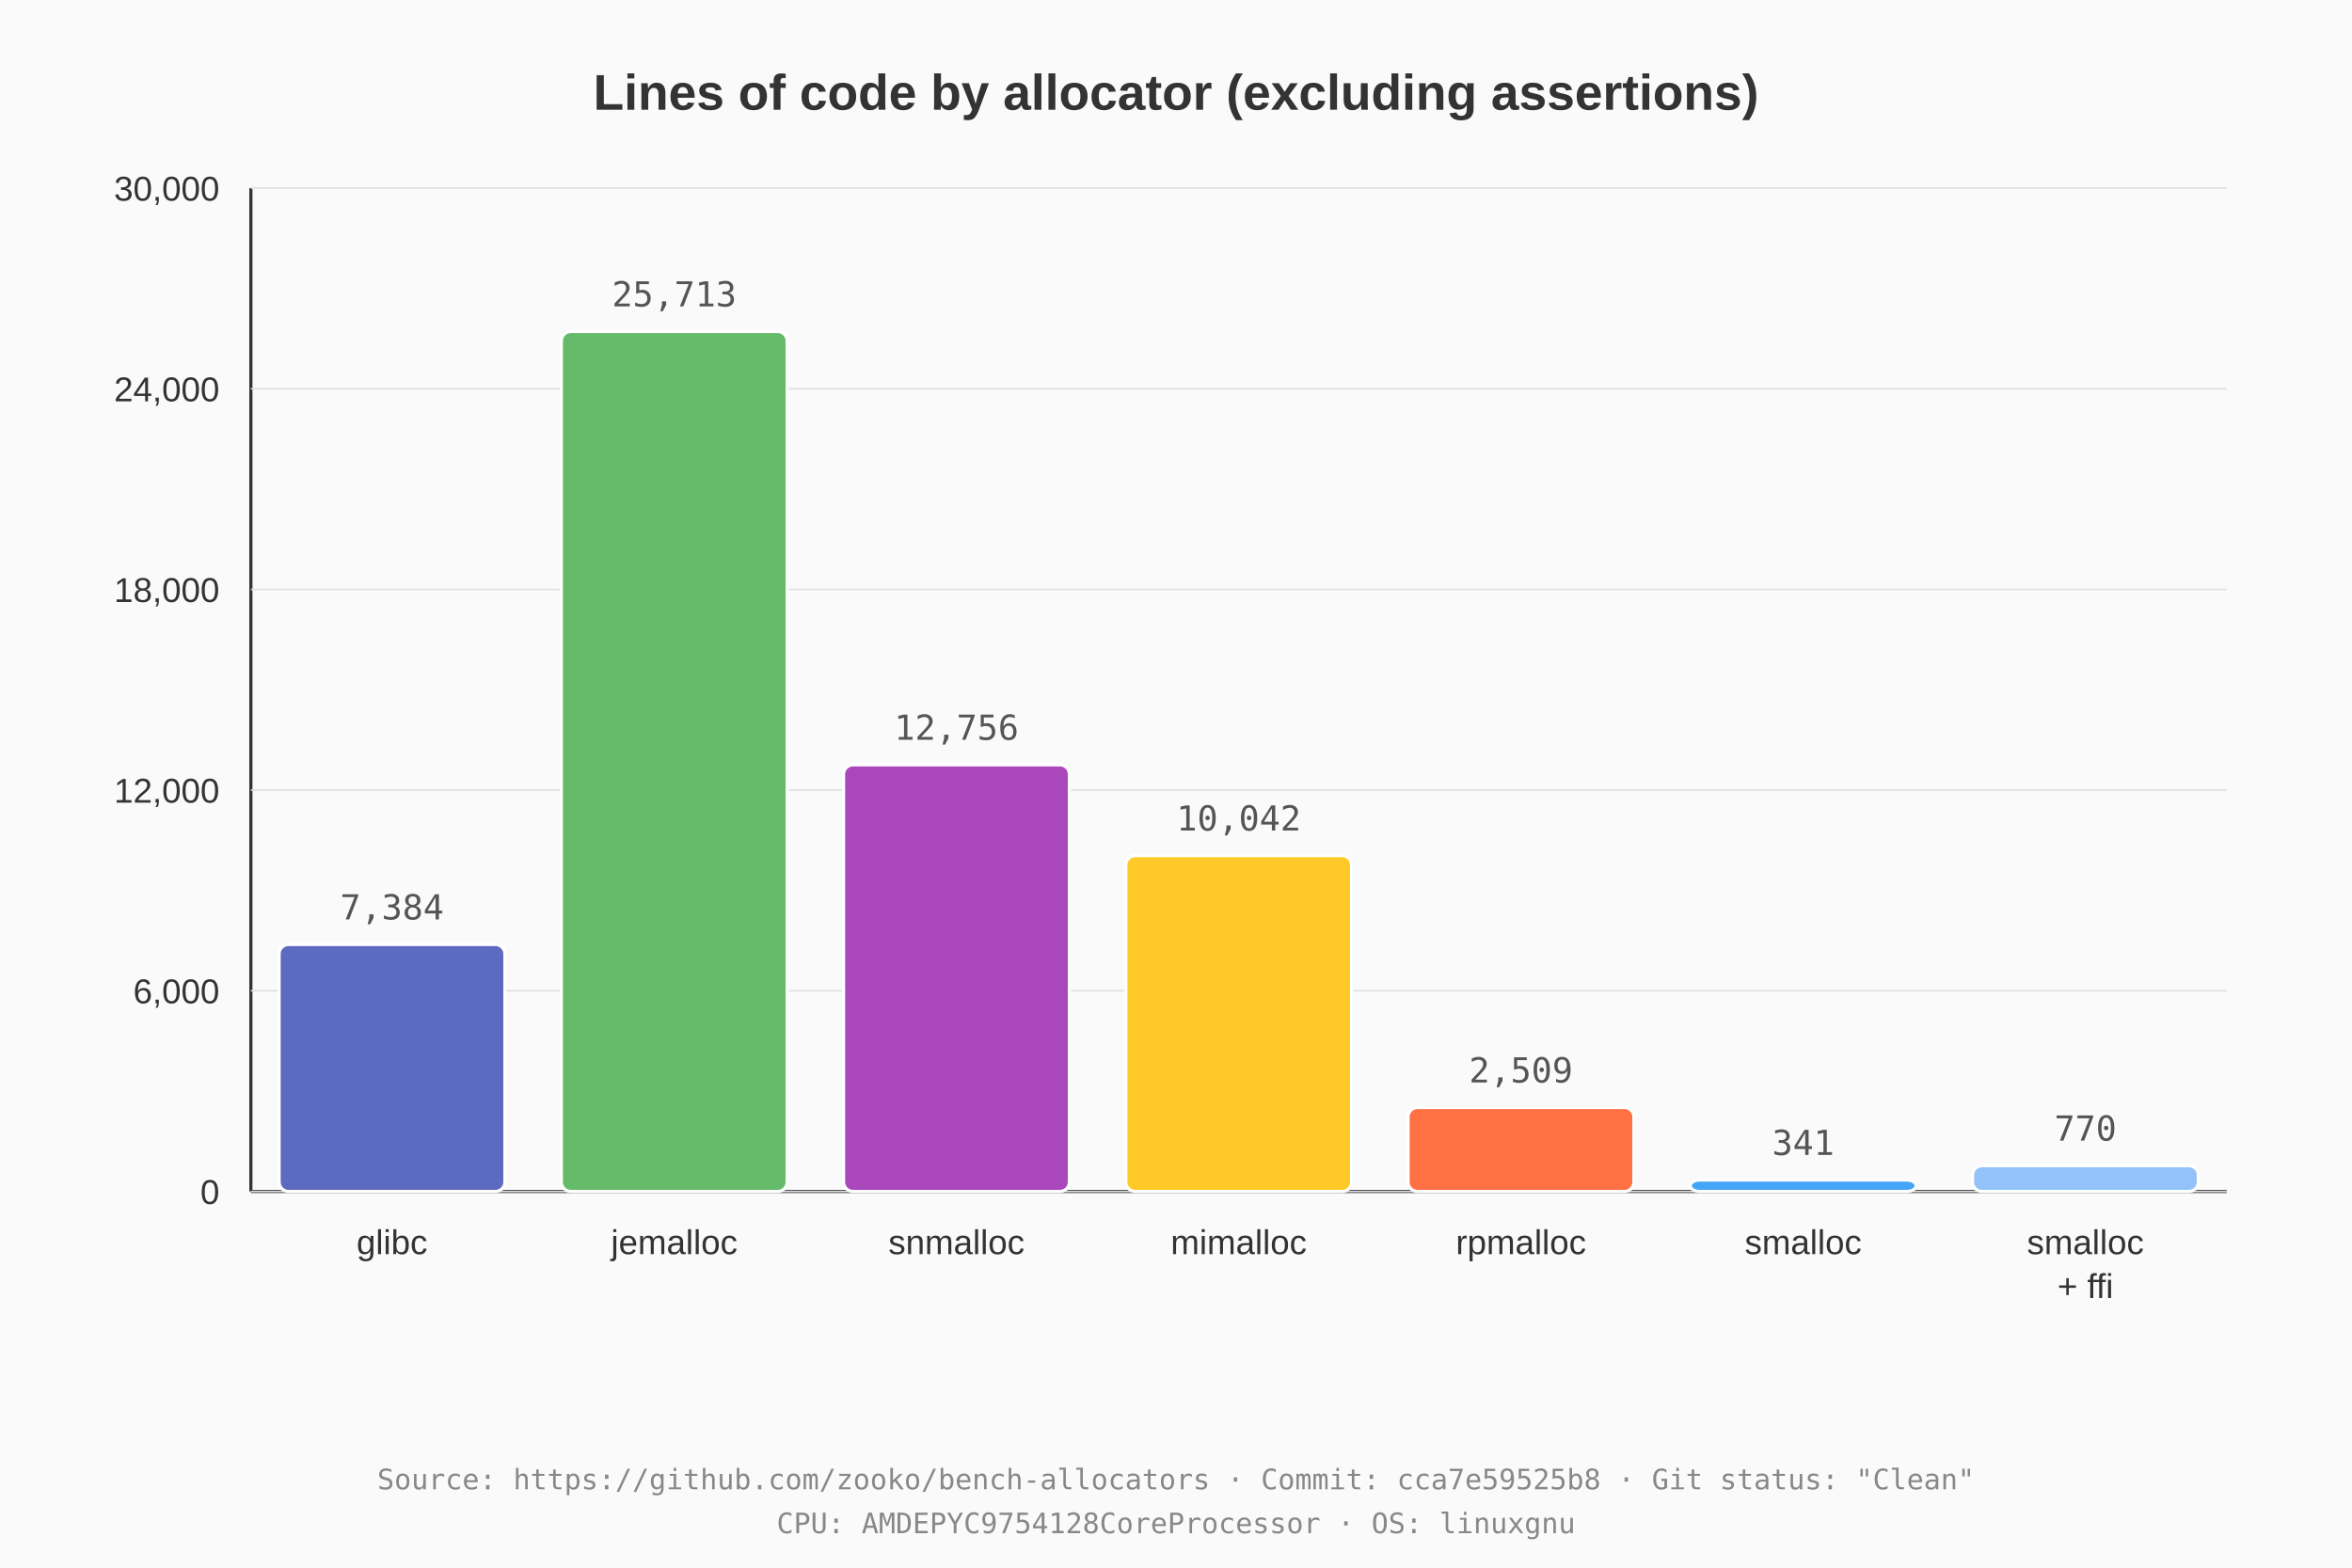
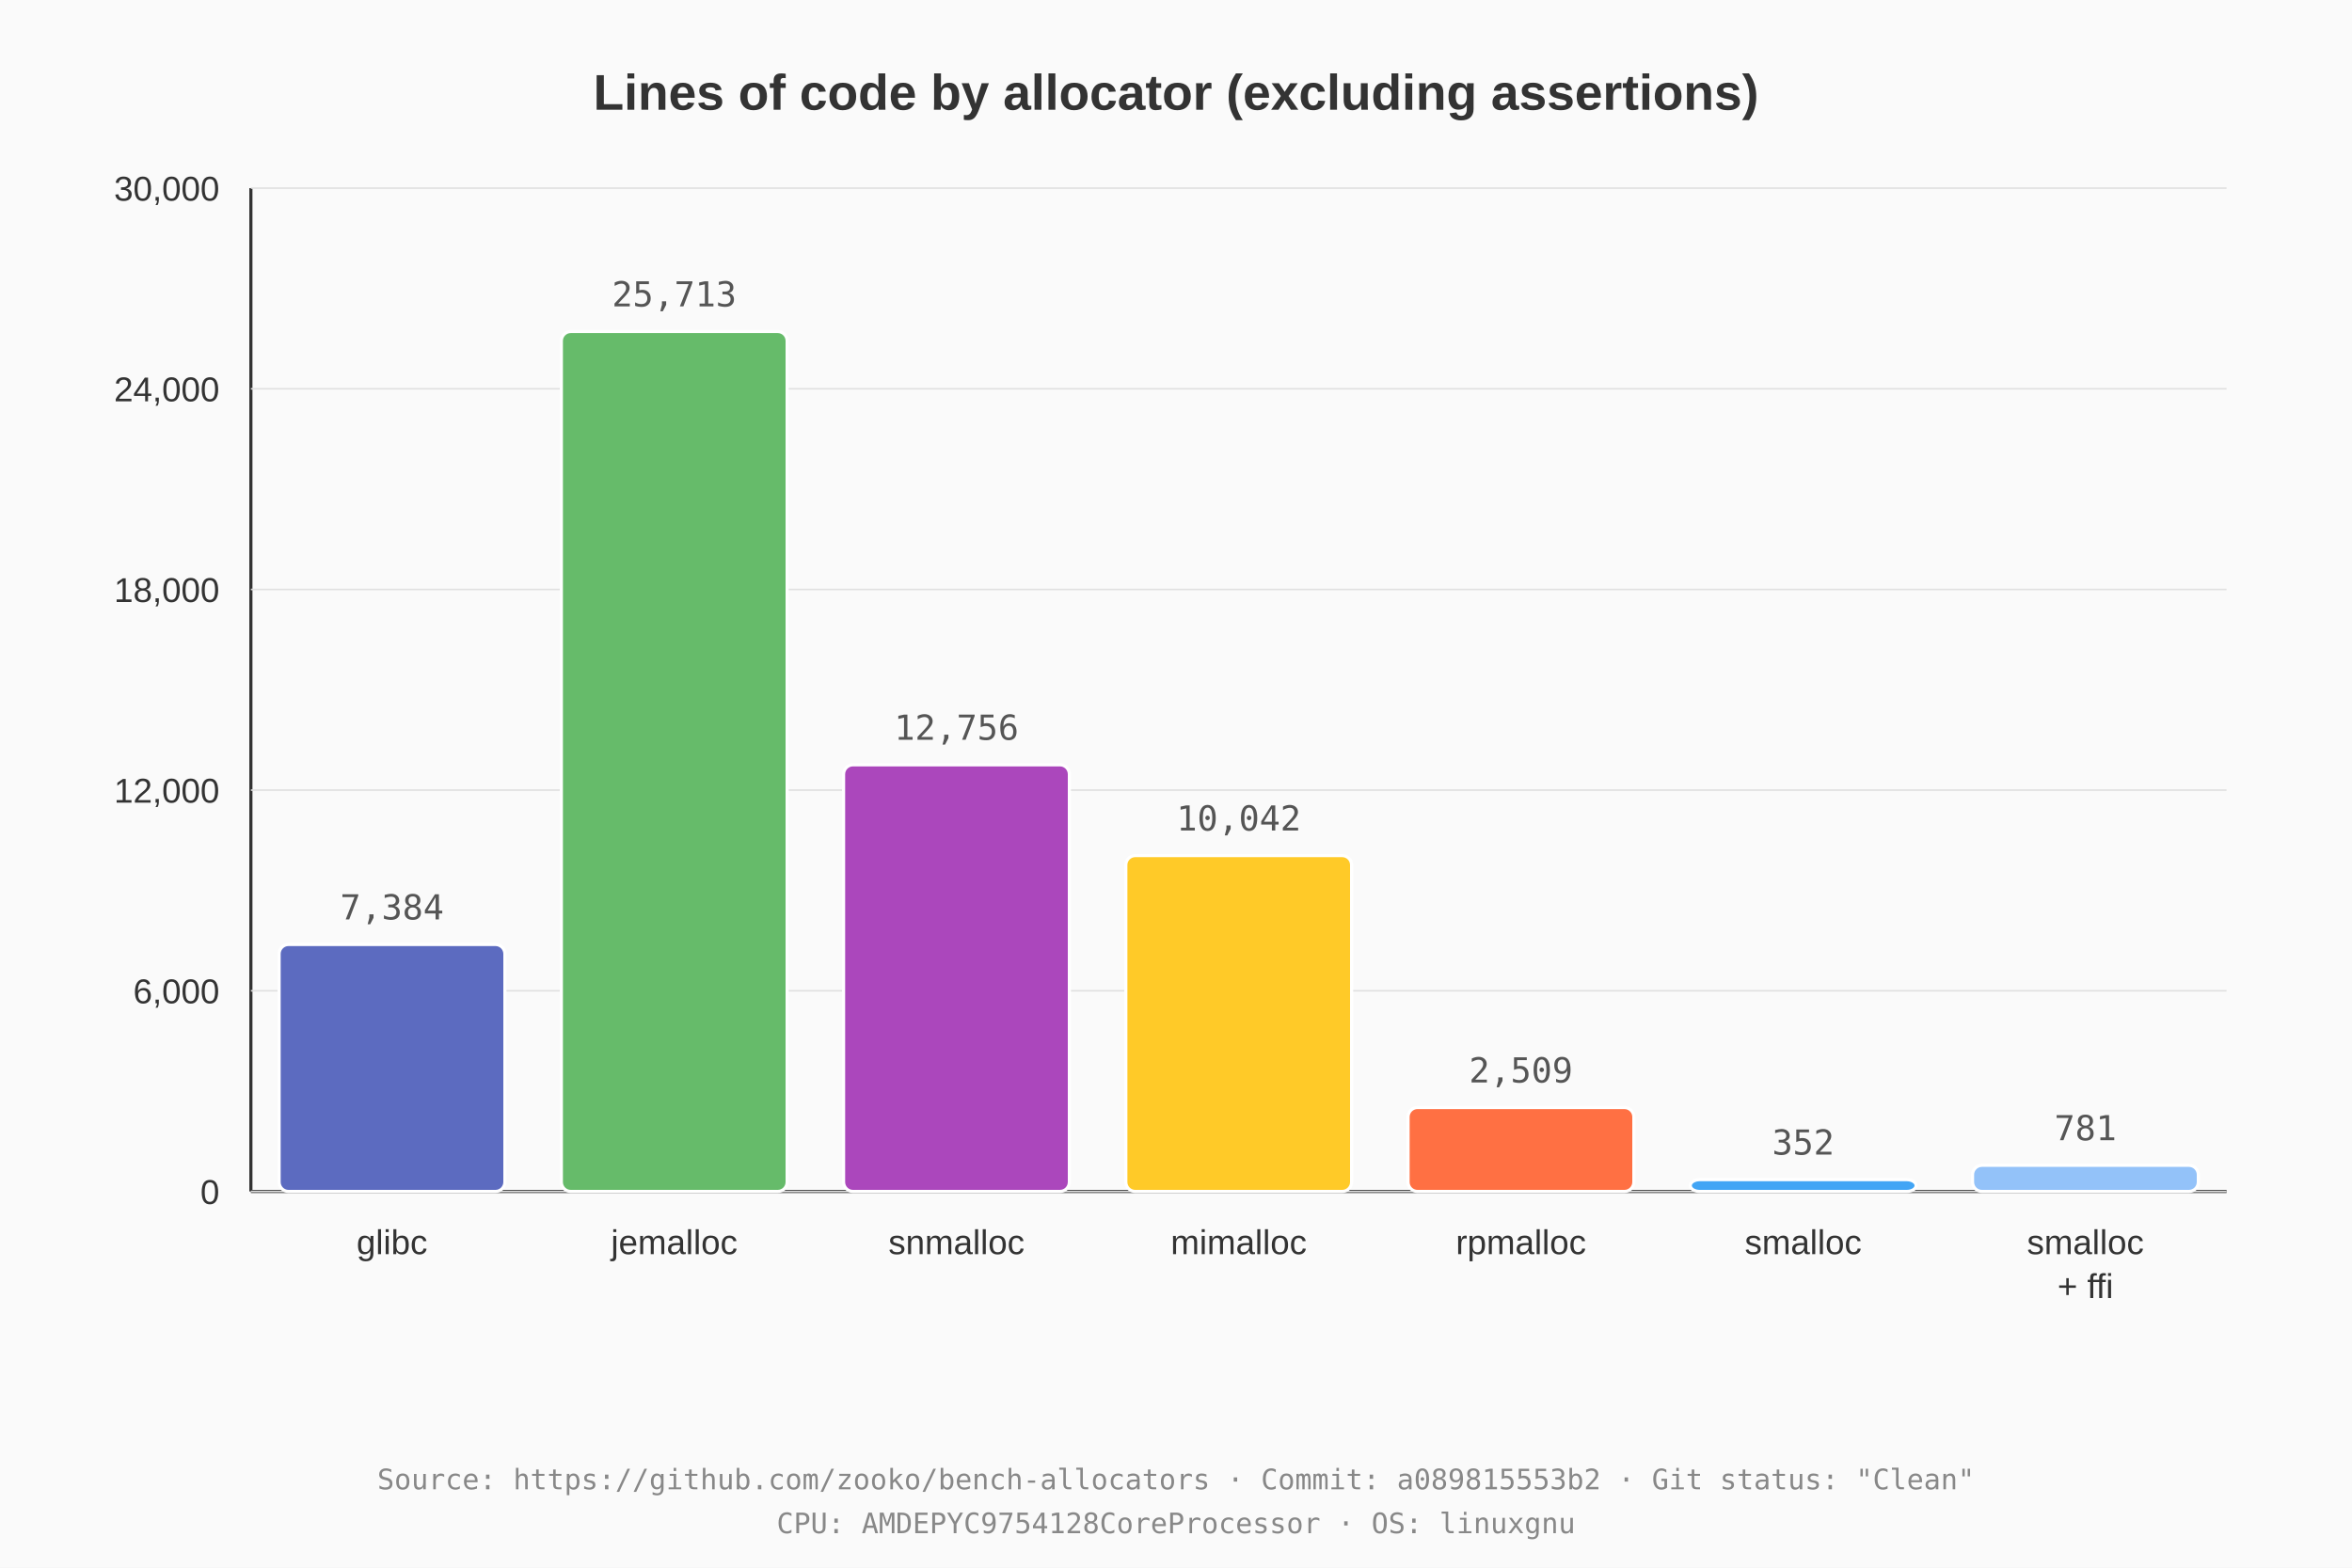
<svg xmlns="http://www.w3.org/2000/svg" viewBox="0 0 750 500">
  <rect width="750" height="500" fill="#fafafa" />
  <style>
    .bar { stroke: #fff; stroke-width: 1; }
    .axis { stroke: #333; stroke-width: 1; }
    .grid { stroke: #e0e0e0; stroke-width: 0.5; }
    .label { font-family: Arial, Helvetica, sans-serif; font-size: 11px; fill: #333; }
    .value { font-family: monospace; font-size: 11px; fill: #555; }
    .title { font-family: Arial, Helvetica, sans-serif; font-size: 16px; font-weight: 600; fill: #333; }
    .metadata { font-family: monospace; font-size: 9px; fill: #888; }
  </style>
  <text x="375.0" y="35" class="title" text-anchor="middle">Lines of code by allocator (excluding assertions)</text>
  <line x1="80" y1="60" x2="80" y2="380" class="axis" />
  <line x1="80" y1="380" x2="710" y2="380" class="axis" />
  <line x1="80" y1="380.0" x2="710" y2="380.0" class="grid" />
  <text x="70" y="384.0" class="label" text-anchor="end">0</text>
  <line x1="80" y1="316.0" x2="710" y2="316.0" class="grid" />
  <text x="70" y="320.0" class="label" text-anchor="end">6,000</text>
  <line x1="80" y1="252.0" x2="710" y2="252.0" class="grid" />
  <text x="70" y="256.0" class="label" text-anchor="end">12,000</text>
  <line x1="80" y1="188.0" x2="710" y2="188.0" class="grid" />
  <text x="70" y="192.0" class="label" text-anchor="end">18,000</text>
  <line x1="80" y1="124.0" x2="710" y2="124.0" class="grid" />
  <text x="70" y="128.0" class="label" text-anchor="end">24,000</text>
  <line x1="80" y1="60.0" x2="710" y2="60.0" class="grid" />
  <text x="70" y="64.0" class="label" text-anchor="end">30,000</text>
  <rect x="89.0" y="301.237" width="72.0" height="78.763" rx="3" ry="3" class="bar" fill="#5c6bc0" />
  <text x="125.0" y="293.237" class="value" text-anchor="middle">7,384</text>
  <text x="125.0" y="400" class="label" text-anchor="middle">glibc</text>
  <rect x="179.0" y="105.728" width="72.0" height="274.272" rx="3" ry="3" class="bar" fill="#66bb6a" />
  <text x="215.0" y="97.728" class="value" text-anchor="middle">25,713</text>
  <text x="215.0" y="400" class="label" text-anchor="middle">jemalloc</text>
  <rect x="269.0" y="243.936" width="72.0" height="136.064" rx="3" ry="3" class="bar" fill="#ab47bc" />
  <text x="305.0" y="235.936" class="value" text-anchor="middle">12,756</text>
  <text x="305.0" y="400" class="label" text-anchor="middle">snmalloc</text>
  <rect x="359.0" y="272.885" width="72.0" height="107.115" rx="3" ry="3" class="bar" fill="#ffca28" />
  <text x="395.0" y="264.885" class="value" text-anchor="middle">10,042</text>
  <text x="395.0" y="400" class="label" text-anchor="middle">mimalloc</text>
  <rect x="449.0" y="353.237" width="72.0" height="26.763" rx="3" ry="3" class="bar" fill="#ff7043" />
  <text x="485.0" y="345.237" class="value" text-anchor="middle">2,509</text>
  <text x="485.0" y="400" class="label" text-anchor="middle">rpmalloc</text>
-   <rect x="539.0" y="376.363" width="72.0" height="3.637" rx="3" ry="3" class="bar" fill="#42a5f5" />
-   <text x="575.0" y="368.363" class="value" text-anchor="middle">341</text>
+   <rect x="539.0" y="376.245" width="72.0" height="3.755" rx="3" ry="3" class="bar" fill="#42a5f5" />
+   <text x="575.0" y="368.245" class="value" text-anchor="middle">352</text>
  <text x="575.0" y="400" class="label" text-anchor="middle">smalloc</text>
-   <rect x="629.0" y="371.787" width="72.0" height="8.213" rx="3" ry="3" class="bar" fill="#93c2f9" />
-   <text x="665.0" y="363.787" class="value" text-anchor="middle">770</text>
+   <rect x="629.0" y="371.669" width="72.0" height="8.331" rx="3" ry="3" class="bar" fill="#93c2f9" />
+   <text x="665.0" y="363.669" class="value" text-anchor="middle">781</text>
  <text x="665.0" y="400" class="label" text-anchor="middle">smalloc</text>
  <text x="665.0" y="414" class="label" text-anchor="middle">+ ffi</text>
-   <text x="375.0" y="475" class="metadata" text-anchor="middle">Source: https://github.com/zooko/bench-allocators · Commit: cca7e59525b8 · Git status: "Clean"</text>
+   <text x="375.0" y="475" class="metadata" text-anchor="middle">Source: https://github.com/zooko/bench-allocators · Commit: a089815553b2 · Git status: "Clean"</text>
  <text x="375.0" y="489" class="metadata" text-anchor="middle">CPU: AMDEPYC9754128CoreProcessor · OS: linuxgnu</text>
</svg>
